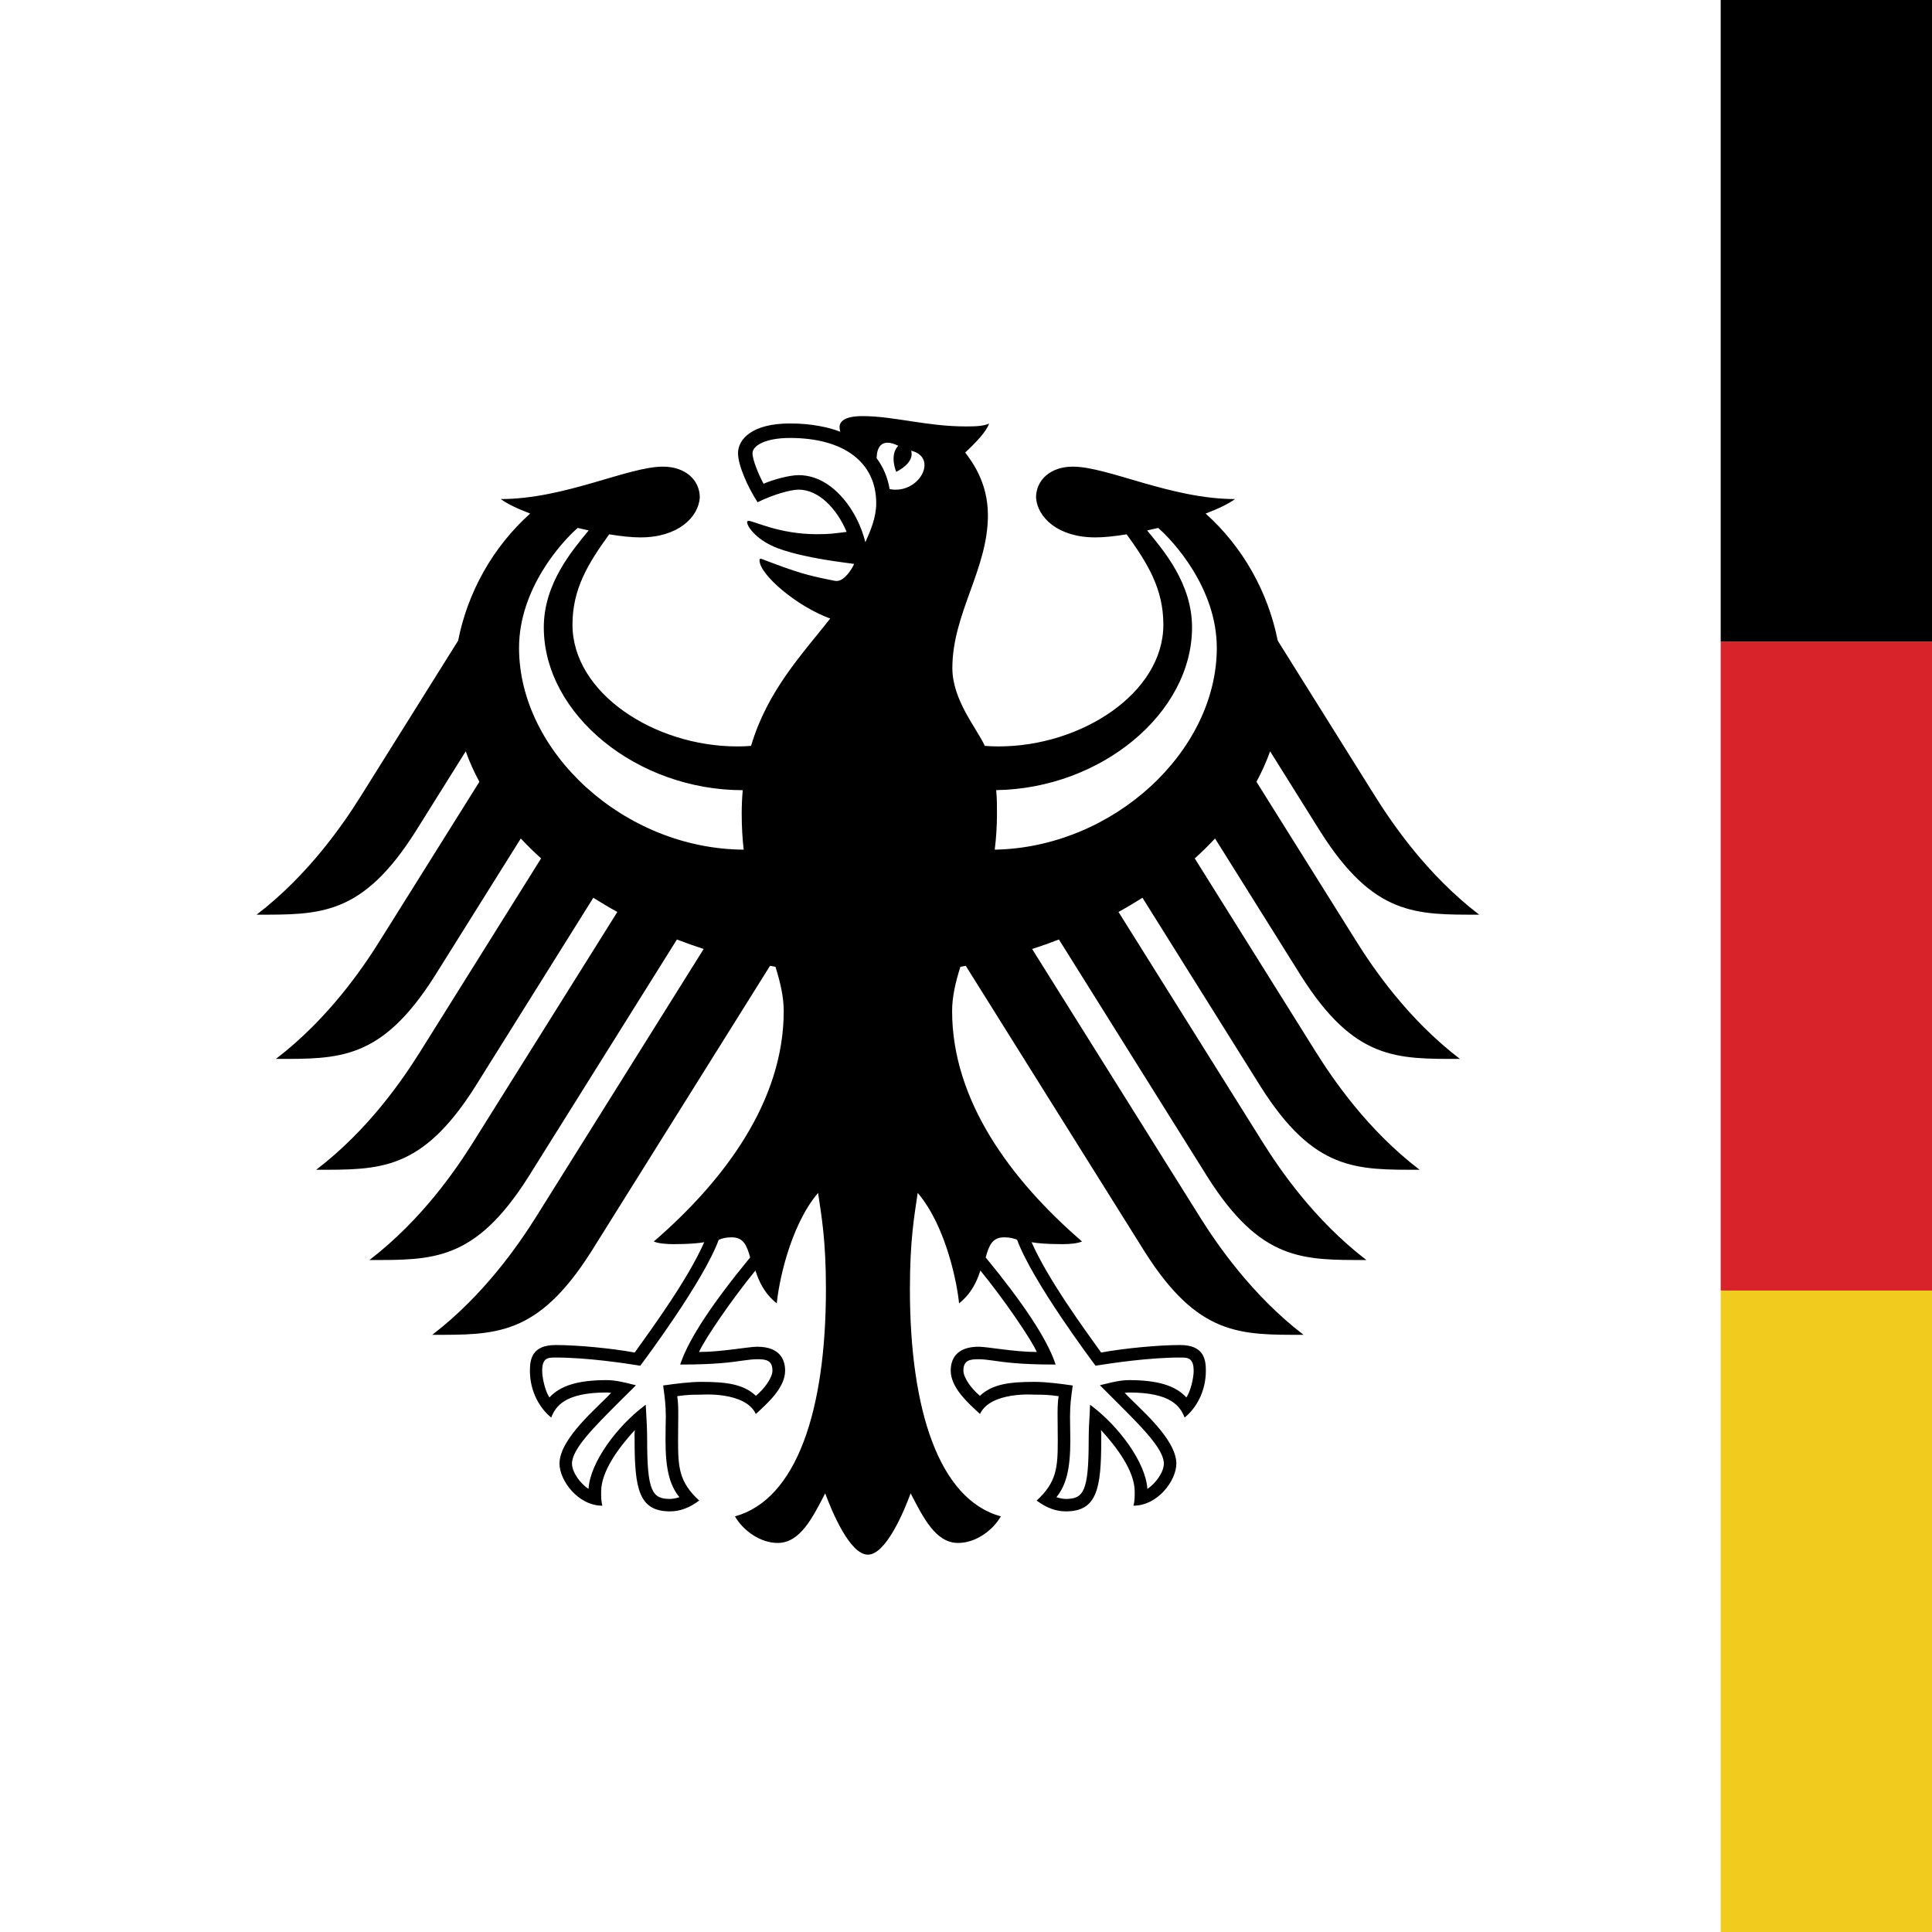
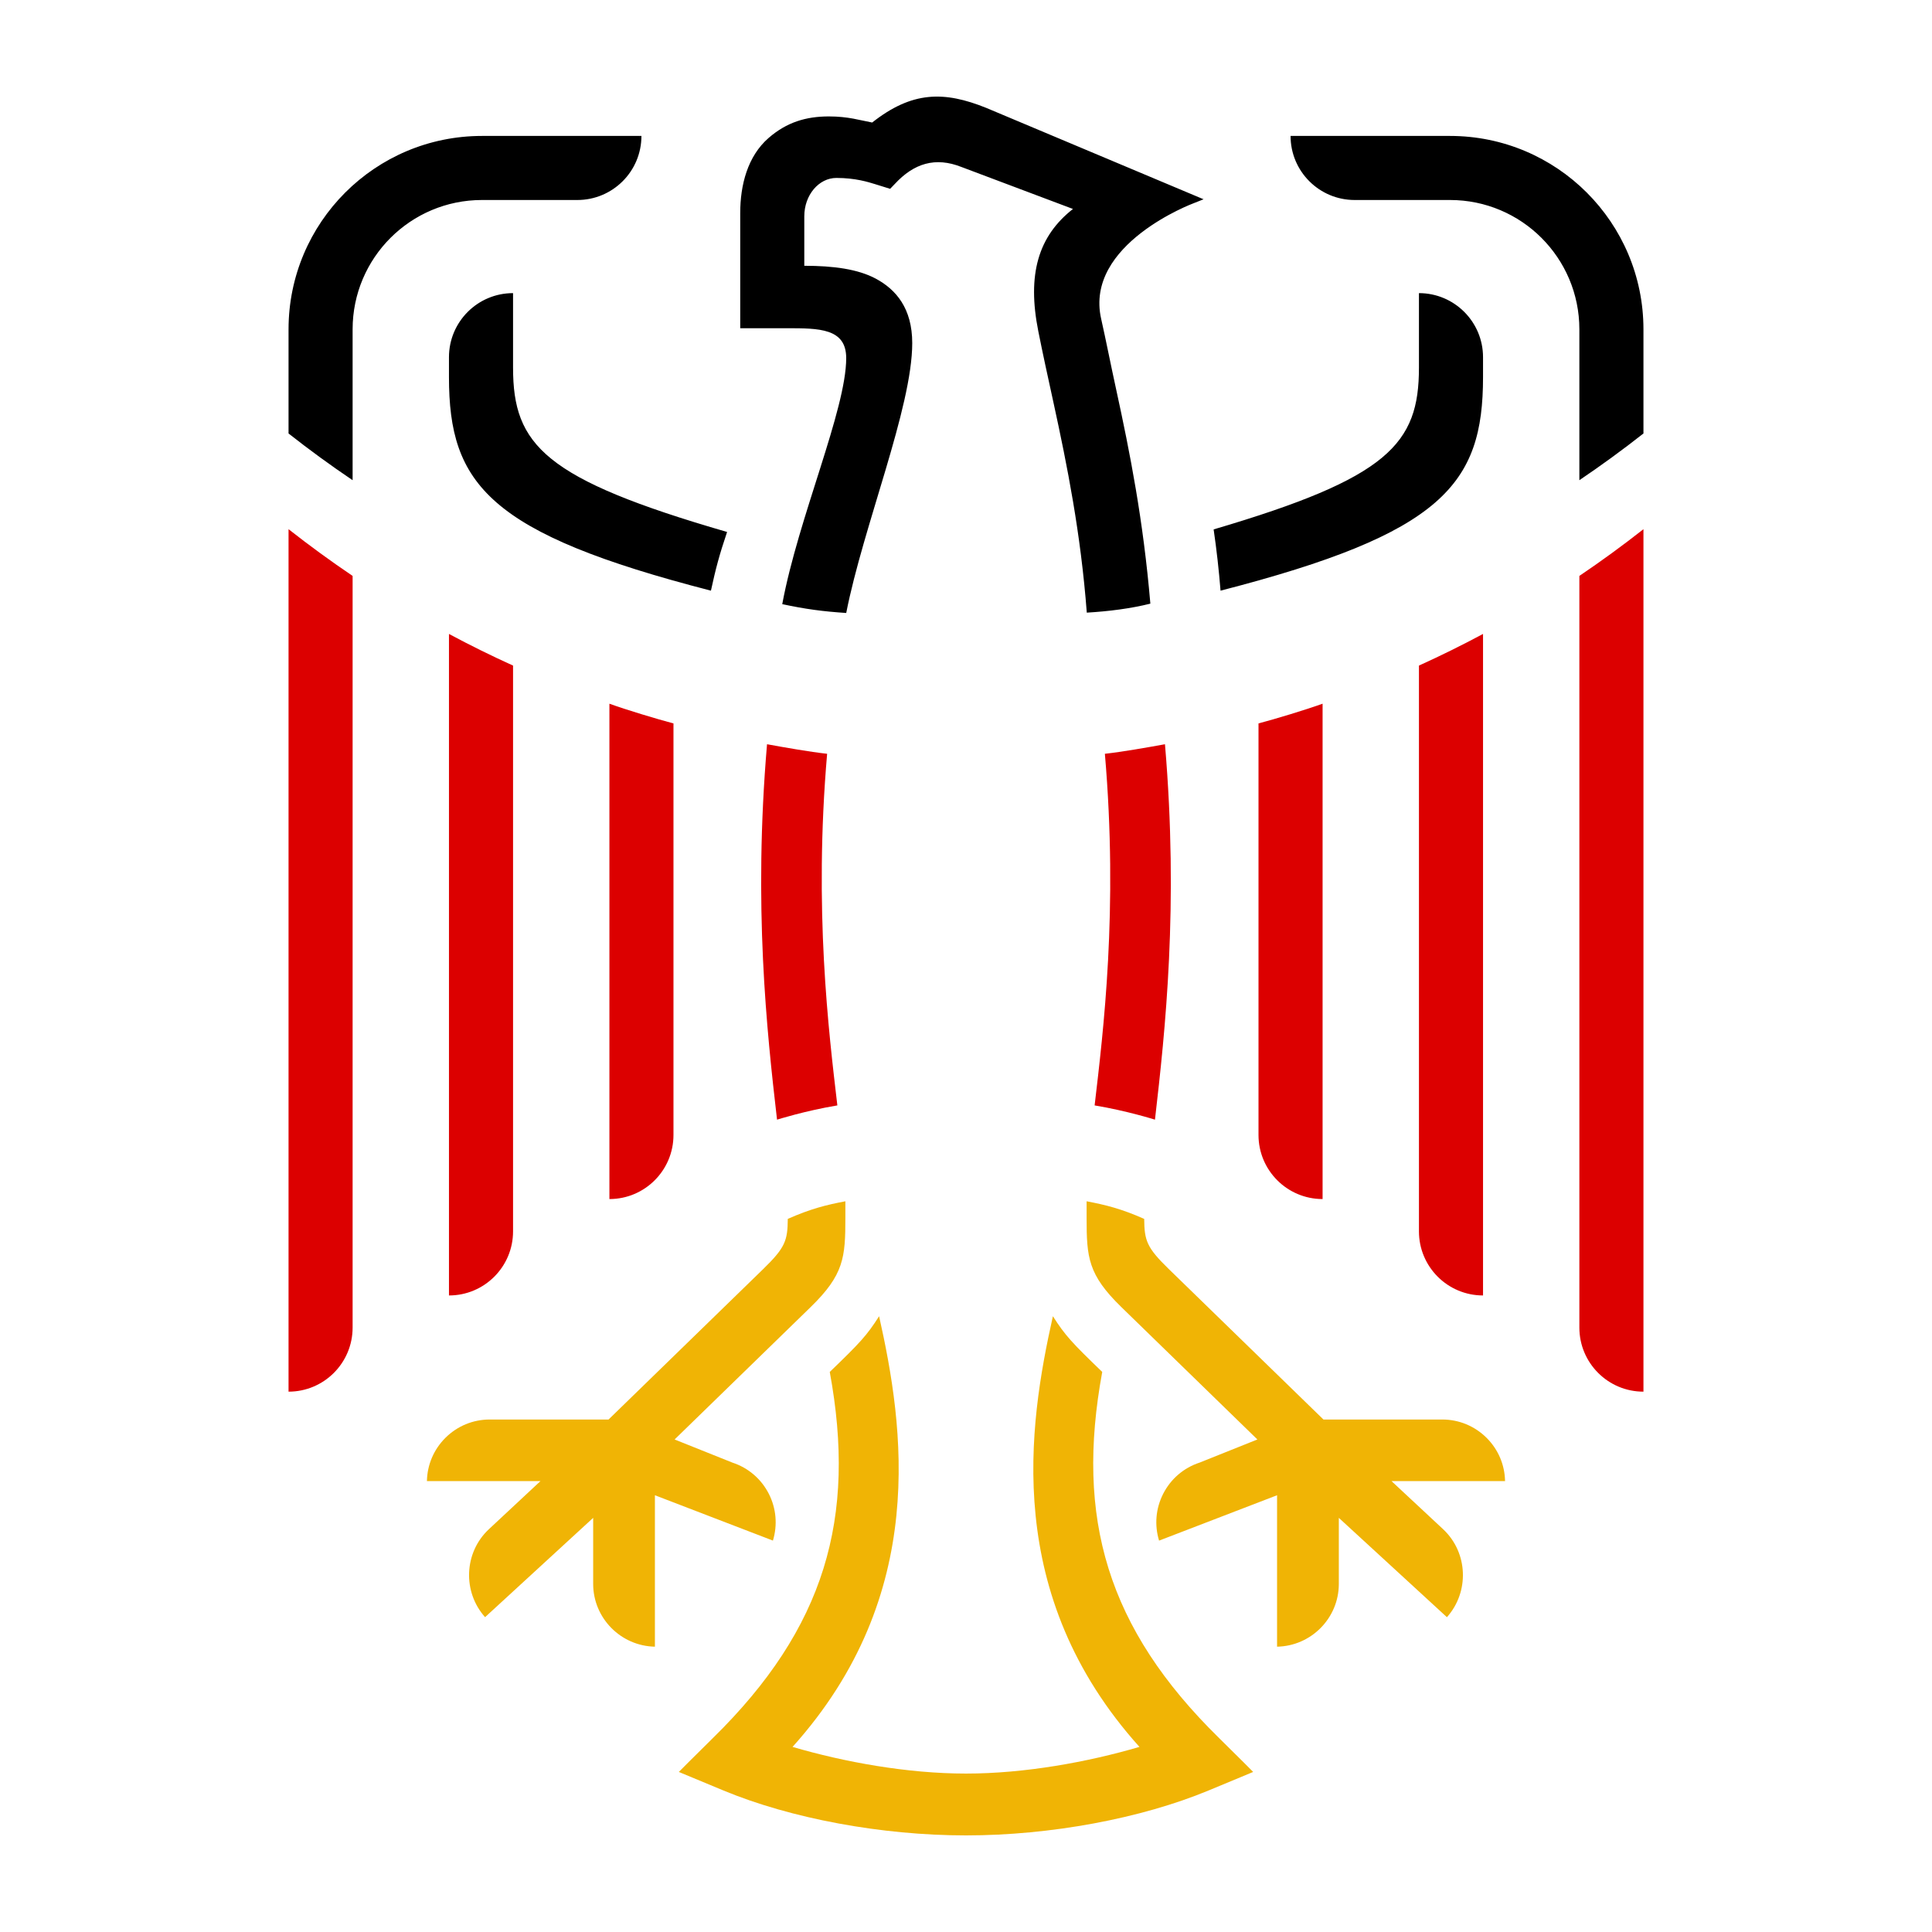
- <svg xmlns="http://www.w3.org/2000/svg" width="32" height="32" viewBox="0 0 32 32" fill="none">
-   <rect width="32" height="32" fill="white" />
-   <path d="M21.868 13.772C22.756 15.174 23.451 15.15 24.5 15.15C23.632 14.486 23.058 13.635 22.784 13.201L21.163 10.611C21.004 9.81 20.59 9.063 19.969 8.506C20.178 8.427 20.351 8.344 20.456 8.266C19.397 8.266 18.348 7.729 17.77 7.729C17.399 7.729 17.16 7.95 17.16 8.243C17.184 8.569 17.52 8.901 18.142 8.901C18.283 8.901 18.463 8.883 18.661 8.85C18.998 9.318 19.269 9.742 19.269 10.346C19.269 11.48 17.911 12.363 16.54 12.363C16.462 12.363 16.389 12.361 16.311 12.354C16.187 12.074 15.774 11.601 15.774 11.065C15.774 10.164 16.363 9.428 16.363 8.535C16.363 7.981 16.091 7.637 15.987 7.495C16.155 7.339 16.34 7.147 16.382 7.016C16.285 7.058 16.169 7.063 15.999 7.063C15.342 7.063 14.807 6.892 14.284 6.892C13.987 6.892 13.906 6.984 13.906 7.072C13.906 7.103 13.911 7.137 13.92 7.152C13.809 7.109 13.704 7.081 13.58 7.058C13.427 7.028 13.26 7.014 13.084 7.014C12.449 7.014 12.224 7.279 12.224 7.507C12.224 7.7 12.375 8.051 12.548 8.319C12.795 8.195 13.092 8.11 13.228 8.11C13.565 8.11 13.864 8.431 14.023 8.81C13.796 8.837 13.753 8.848 13.524 8.848C12.906 8.848 12.486 8.627 12.399 8.627C12.39 8.627 12.374 8.631 12.374 8.644C12.374 8.731 12.549 8.96 12.895 9.085C13.35 9.252 14.032 9.321 14.145 9.34C14.145 9.36 14.03 9.575 13.901 9.616C13.873 9.624 13.852 9.625 13.82 9.619C13.345 9.525 13.213 9.485 12.61 9.256C12.591 9.249 12.58 9.261 12.58 9.28C12.58 9.518 13.198 10.044 13.751 10.245C13.289 10.834 12.712 11.436 12.44 12.354C12.363 12.361 12.288 12.363 12.211 12.363C10.84 12.363 9.482 11.48 9.482 10.346C9.482 9.742 9.753 9.318 10.09 8.85C10.288 8.883 10.467 8.901 10.608 8.901C11.23 8.901 11.566 8.569 11.591 8.243C11.591 7.95 11.352 7.729 10.98 7.729C10.402 7.729 9.354 8.266 8.294 8.266C8.399 8.344 8.573 8.427 8.781 8.506C8.161 9.063 7.746 9.81 7.588 10.611L5.967 13.201C5.694 13.635 5.118 14.486 4.25 15.15C5.299 15.15 5.995 15.174 6.883 13.772L7.714 12.444C7.775 12.617 7.851 12.784 7.94 12.949L6.287 15.589C6.012 16.028 5.442 16.871 4.57 17.539C5.619 17.539 6.315 17.564 7.202 16.163L8.626 13.888C8.732 14.001 8.844 14.112 8.962 14.218L6.954 17.428C6.678 17.866 6.111 18.708 5.237 19.375C6.287 19.375 6.982 19.401 7.87 17.999L9.827 14.87C9.956 14.95 10.088 15.03 10.225 15.105L7.835 18.922C7.559 19.361 6.992 20.2 6.119 20.87C7.168 20.87 7.864 20.894 8.751 19.494L11.212 15.561C11.357 15.617 11.505 15.67 11.655 15.718L8.875 20.162C8.603 20.594 8.023 21.448 7.159 22.109C8.208 22.109 8.903 22.133 9.791 20.733L12.754 15.997C12.784 16.002 12.815 16.007 12.844 16.013C12.924 16.27 12.981 16.508 12.981 16.746C12.981 18.234 12.003 19.549 10.829 20.563C10.904 20.596 11.035 20.607 11.156 20.607C11.398 20.607 11.555 20.594 11.664 20.575C11.392 21.192 10.808 21.989 10.513 22.402C10.128 22.332 9.57 22.278 9.203 22.278C8.82 22.278 8.777 22.502 8.777 22.702C8.777 23.049 8.94 23.326 9.13 23.479C9.2 23.302 9.343 23.064 10.051 23.064C10.065 23.064 10.089 23.066 10.122 23.069C9.915 23.299 9.267 23.821 9.267 24.242C9.267 24.521 9.574 24.939 9.977 24.939C9.953 24.849 9.957 24.766 9.957 24.704C9.957 24.363 10.259 23.964 10.515 23.686C10.507 23.768 10.511 23.76 10.511 23.856C10.511 24.663 10.584 25.033 11.096 25.033C11.348 25.033 11.521 24.895 11.581 24.854C11.248 24.548 11.231 24.308 11.231 23.855C11.232 23.738 11.232 23.623 11.234 23.464C11.235 23.361 11.234 23.224 11.217 23.125C11.4 23.1 11.474 23.1 11.616 23.1C11.616 23.1 12.344 23.043 12.519 23.42C12.717 23.239 13.004 22.984 13.004 22.702C13.004 22.517 12.915 22.306 12.54 22.306C12.398 22.306 11.952 22.393 11.578 22.393C11.678 22.17 12.125 21.517 12.512 21.044C12.571 21.227 12.662 21.426 12.866 21.588C12.893 21.284 13.073 20.32 13.55 19.758C13.605 20.137 13.68 20.528 13.68 21.352C13.68 23.354 13.198 24.834 12.173 25.116C12.307 25.348 12.588 25.556 12.881 25.556C13.255 25.556 13.46 25.133 13.668 24.734C13.776 25.028 14.075 25.75 14.375 25.75C14.675 25.75 14.975 25.028 15.083 24.734C15.291 25.133 15.495 25.556 15.869 25.556C16.162 25.556 16.444 25.348 16.577 25.116C15.553 24.834 15.071 23.354 15.071 21.352C15.071 20.528 15.145 20.137 15.2 19.758C15.678 20.32 15.857 21.284 15.885 21.588C16.088 21.426 16.18 21.227 16.238 21.044C16.625 21.517 17.072 22.17 17.173 22.393C16.799 22.393 16.352 22.306 16.21 22.306C15.836 22.306 15.747 22.517 15.747 22.702C15.747 22.984 16.034 23.239 16.232 23.42C16.407 23.043 17.135 23.1 17.135 23.1C17.276 23.1 17.35 23.1 17.534 23.125C17.517 23.224 17.516 23.361 17.517 23.464C17.518 23.623 17.519 23.738 17.52 23.855C17.52 24.308 17.503 24.548 17.17 24.854C17.23 24.895 17.403 25.033 17.654 25.033C18.167 25.033 18.24 24.663 18.24 23.856C18.24 23.76 18.243 23.768 18.236 23.686C18.492 23.964 18.794 24.363 18.794 24.704C18.794 24.766 18.798 24.849 18.773 24.939C19.177 24.939 19.484 24.521 19.484 24.242C19.484 23.821 18.836 23.299 18.628 23.069C18.662 23.066 18.686 23.064 18.699 23.064C19.408 23.064 19.55 23.302 19.621 23.479C19.811 23.326 19.973 23.049 19.973 22.702C19.973 22.502 19.93 22.278 19.547 22.278C19.181 22.278 18.622 22.332 18.238 22.402C17.942 21.989 17.359 21.192 17.086 20.575C17.196 20.594 17.353 20.607 17.595 20.607C17.716 20.607 17.847 20.596 17.922 20.563C16.748 19.549 15.77 18.234 15.77 16.746C15.77 16.508 15.826 16.27 15.907 16.013C15.936 16.007 15.966 16.002 15.996 15.997L18.96 20.733C19.847 22.133 20.543 22.109 21.591 22.109C20.728 21.448 20.148 20.594 19.877 20.162L17.095 15.718C17.246 15.67 17.393 15.617 17.539 15.561L20 19.494C20.887 20.894 21.582 20.87 22.632 20.87C21.759 20.2 21.192 19.361 20.916 18.922L18.526 15.105C18.662 15.03 18.795 14.95 18.923 14.87L20.881 17.999C21.769 19.401 22.464 19.375 23.513 19.375C22.64 18.708 22.073 17.866 21.797 17.428L19.789 14.218C19.907 14.112 20.019 14.001 20.125 13.888L21.549 16.163C22.436 17.564 23.131 17.539 24.181 17.539C23.308 16.871 22.739 16.028 22.464 15.589L20.811 12.949C20.9 12.784 20.975 12.617 21.037 12.444L21.868 13.772V13.772ZM8.597 10.731C8.597 9.744 9.315 8.964 9.569 8.744C9.63 8.759 9.69 8.773 9.75 8.786C9.482 9.113 9.007 9.663 9.007 10.39C9.007 11.834 10.552 13.088 12.302 13.088C12.291 13.211 12.285 13.341 12.285 13.475C12.285 13.688 12.296 13.886 12.318 14.073C10.339 14.062 8.597 12.458 8.597 10.731V10.731ZM11.278 22.567L11.266 22.601H11.301C11.856 22.601 12.127 22.561 12.306 22.535C12.4 22.523 12.467 22.513 12.54 22.513C12.684 22.513 12.794 22.527 12.794 22.702C12.794 22.822 12.654 23.009 12.52 23.119C12.315 22.925 12.032 22.888 11.616 22.888C11.421 22.888 11.166 22.922 11.029 22.942L11.008 22.944L10.984 22.948L10.992 23.013C11.008 23.128 11.028 23.271 11.028 23.463L11.025 23.638L11.023 23.855C11.023 24.326 11.088 24.595 11.253 24.798C11.21 24.814 11.141 24.827 11.096 24.827C10.804 24.827 10.719 24.7 10.719 23.856C10.719 23.687 10.71 23.528 10.704 23.423L10.695 23.266L10.658 23.295C10.223 23.627 9.774 24.218 9.748 24.661C9.616 24.577 9.474 24.387 9.474 24.242C9.474 24 9.838 23.638 10.259 23.217L10.502 22.976L10.533 22.944L10.453 22.925C10.363 22.901 10.194 22.859 10.051 22.859C9.578 22.859 9.283 22.948 9.1 23.146C9.035 23.052 8.98 22.831 8.98 22.702C8.98 22.618 8.996 22.559 9.03 22.525C9.071 22.485 9.135 22.485 9.192 22.485H9.203C9.724 22.485 10.346 22.579 10.589 22.618L10.604 22.622L10.613 22.61C10.655 22.553 11.647 21.233 11.905 20.534C11.964 20.512 12.016 20.494 12.119 20.494C12.315 20.494 12.369 20.627 12.425 20.827C11.805 21.58 11.418 22.165 11.278 22.567V22.567ZM16.631 20.494C16.735 20.494 16.786 20.512 16.846 20.534C17.104 21.233 18.096 22.553 18.138 22.61L18.147 22.622L18.162 22.618C18.405 22.579 19.027 22.485 19.547 22.485H19.559C19.615 22.485 19.679 22.485 19.72 22.525C19.754 22.559 19.771 22.618 19.771 22.702C19.771 22.831 19.716 23.052 19.65 23.146C19.468 22.948 19.172 22.859 18.699 22.859C18.557 22.859 18.389 22.901 18.297 22.925L18.26 22.933L18.218 22.944L18.491 23.217C18.912 23.638 19.277 24 19.277 24.242C19.277 24.387 19.135 24.577 19.004 24.661C18.976 24.218 18.528 23.627 18.092 23.295L18.055 23.267L18.048 23.423C18.041 23.528 18.032 23.687 18.032 23.856C18.032 24.7 17.947 24.827 17.654 24.827C17.609 24.827 17.541 24.814 17.498 24.798C17.662 24.595 17.728 24.326 17.728 23.855L17.725 23.638L17.723 23.463C17.723 23.271 17.743 23.128 17.759 23.013L17.767 22.948L17.721 22.942C17.584 22.922 17.33 22.888 17.135 22.888C16.719 22.888 16.436 22.925 16.231 23.119C16.096 23.009 15.957 22.822 15.957 22.702C15.957 22.527 16.067 22.513 16.21 22.513C16.283 22.513 16.351 22.523 16.445 22.535C16.624 22.561 16.894 22.601 17.45 22.601H17.484L17.473 22.567C17.332 22.165 16.946 21.58 16.326 20.827C16.381 20.627 16.436 20.494 16.631 20.494V20.494ZM14.333 8.981C14.271 8.725 14.14 8.461 13.972 8.263C13.82 8.084 13.568 7.87 13.228 7.87C13.073 7.87 12.812 7.942 12.647 8.012C12.585 7.9 12.464 7.629 12.464 7.507C12.464 7.381 12.678 7.254 13.084 7.254C13.978 7.254 14.513 7.658 14.513 8.335C14.513 8.572 14.419 8.789 14.333 8.981V8.981ZM14.735 8.101C14.703 7.91 14.63 7.736 14.519 7.588C14.524 7.413 14.597 7.246 14.878 7.383C14.726 7.539 14.844 7.815 14.844 7.815C14.844 7.815 15.156 7.671 15.091 7.465C15.554 7.576 15.221 8.196 14.735 8.101V8.101ZM16.476 14.073C16.5 13.88 16.513 13.679 16.513 13.475C16.513 13.363 16.514 13.234 16.5 13.087C18.228 13.062 19.744 11.819 19.744 10.39C19.744 9.663 19.269 9.113 19 8.786C19.061 8.773 19.122 8.759 19.183 8.744C19.436 8.964 20.154 9.744 20.154 10.731C20.154 12.446 18.437 14.038 16.476 14.073" fill="black" />
-   <path d="M30.5 21.375H32V32H28.5V21.375H30.5Z" fill="#F1CC1F" />
-   <path d="M30.5 10.625H32V21.375H28.5V10.625H30.5Z" fill="#D8232A" />
-   <path d="M28.5 10.625H32V-2.38419e-07H28.5V10.625Z" fill="black" />
+ <svg xmlns="http://www.w3.org/2000/svg" version="1.1" width="1000" height="1000">
+   <g clip-path="url(#SvgjsClipPath1464)">
+     <rect width="1000" height="1000" fill="#ffffff" />
+     <g transform="matrix(1.168831,0,0,1.168831,149.3506,50)">
+       <svg id="uuid-5f3c3869-9b01-499a-b13a-2bdd34e041a1" viewBox="0 0 600 770" width="600" height="770">
+         <path d="M28.37,212.256v332.861c0,15.68-12.69,28.38-28.37,28.38V191.566c9.21,7.23,18.67,14.14,28.37,20.69ZM71.04,237.956v292.941c15.68,0,28.38-12.7,28.38-28.38v-250.55c-9.63-4.36-19.1-9.04-28.38-14.01ZM142.09,268.846v219.361c15.66,0,28.37-12.7,28.37-28.38v-182.25c-7.37-1.94-20.92-6.03-28.37-8.73ZM243.03,446.736c-3.84-32.8-10.49-86.53-4.53-155.71-7.8-.87-18.53-2.76-26.61-4.23-6.1,71.62-.15,126.64,4.43,166.25,0,0,12.39-3.93,26.71-6.31ZM571.62,212.256v332.861c0,15.68,12.7,28.38,28.38,28.38V191.566c-9.21,7.23-18.67,14.14-28.38,20.69ZM500.58,251.966v250.55c0,15.68,12.7,28.38,28.38,28.38V237.956c-9.29,4.97-18.75,9.65-28.38,14.01ZM429.53,277.576v182.25c0,15.68,12.72,28.38,28.38,28.38v-219.361c-7.46,2.7-21,6.79-28.38,8.73ZM383.68,453.046c4.58-39.61,10.53-94.63,4.43-166.25-8.08,1.47-18.81,3.36-26.61,4.23,5.96,69.18-.7,122.91-4.54,155.71,14.33,2.38,26.72,6.31,26.72,6.31Z" style="fill:#dc0000;" />
+         <path d="M162.24,686.43c-15.08-.29-27.3-12.62-27.34-27.73v-29.32l-47.87,43.98c-10.02-11.22-9.35-28.55,1.6-38.87l22.92-21.38h-50.27c.14-7.24,3.03-14.01,8.15-19.13,5.25-5.24,12.24-8.15,19.67-8.15h52.61l68.54-66.68c9.71-9.46,10.76-12.55,10.83-22.16,10.06-4.45,16.89-6.16,25.5-7.8v7.39c0,17.44-.59,25.08-15.4,39.49-15.22,14.8-60.22,58.6-60.22,58.6l25.56,10.23c7.09,2.32,12.82,7.25,16.19,13.88,3.26,6.45,3.89,13.77,1.79,20.67l-52.26-20.08v67.06h0ZM300,770c37.33,0,77.53-7.46,107.54-19.94l19.63-8.16s-6.34-6.42-15.09-15c-49.66-48.69-63.66-97.5-51.75-162.14-13.4-12.91-16.45-16.18-21.85-24.67-10.89,48.62-22.28,123.31,38.33,190.72-22.91,6.72-50.82,11.81-76.81,11.81s-53.9-5.09-76.81-11.81c60.61-67.41,49.22-142.1,38.33-190.72-5.4,8.49-8.45,11.76-21.85,24.67,11.91,64.64-2.09,113.45-51.76,162.14-8.74,8.58-15.08,15-15.08,15l19.63,8.16c30.01,12.48,70.21,19.94,107.54,19.94ZM437.75,686.43c15.09-.29,27.31-12.62,27.35-27.73v-29.32l47.87,43.99c10.01-11.23,9.35-28.56-1.6-38.88l-22.93-21.38h50.27c-.13-7.24-3.02-14.01-8.14-19.13-5.26-5.24-12.24-8.15-19.68-8.15h-52.6l-68.54-66.68c-9.71-9.46-10.76-12.55-10.84-22.16-10.05-4.45-16.89-6.16-25.5-7.8v7.39c0,17.44.6,25.08,15.41,39.49,15.21,14.8,60.22,58.6,60.22,58.6l-25.56,10.23c-7.09,2.32-12.82,7.25-16.19,13.88-3.26,6.45-3.9,13.77-1.79,20.68l52.25-20.09v67.06Z" style="fill:#f0b405;" />
+         <path d="M366.47,129.549c6.2,28.4,12.03,58.07,15.17,94.99-8.75,2.18-18.39,3.4-28.15,3.98-2.67-35.1-8.65-65.03-14.73-92.92-2.47-11.27-4.8-21.93-6.73-31.64-5.04-25.19-.05-42.14,15.34-54.2l-49.38-18.59c-11.55-4.57-21.05-1.65-29.55,7.55l-2.04,2.12-6.69-2.08c-2.99-.92-8.68-2.74-17.1-2.74-7.72,0-14.22,7.49-14.22,17.01v21.89c12.91,0,23.73,1.47,31.62,5.68,9.05,4.84,16.18,13.22,16.18,28.57,0,28.58-21.68,81.06-29.23,119.5-10.21-.67-18.08-1.71-28.33-3.91,7.08-38.19,28.32-86.08,28.32-108.94,0-13.25-11.97-13.25-26.47-13.25h-20.46v-51.04c0-12.35,3.25-25.11,12.56-33.21,7.99-6.95,16.55-9.54,26.7-9.54,8.6,0,13.73,1.7,19.17,2.7,17.7-13.95,31.87-14,50.54-6.47l96.22,40.46-4.51,1.79s-48.34,18.01-40.85,51.15c2.12,9.41,4.18,19.98,6.62,31.14ZM85.66,17.418C38.36,17.418,0,55.758,0,103.069v46.11c9.2,7.24,18.66,14.14,28.37,20.69v-66.8c0-31.64,25.65-57.28,57.29-57.28h42.24c7.82,0,14.92-3.17,20.06-8.31,5.14-5.12,8.31-12.23,8.31-20.06h-70.61ZM194.2,192.799c-80.93-23.46-94.78-38.45-94.78-72.77v-33c-15.68,0-28.38,12.7-28.38,28.38v8.8c0,47.47,17.62,69.23,116.01,94.58,2.1-9.68,3.69-15.76,7.15-25.99ZM443.73,17.418c0,7.83,3.17,14.941,8.31,20.061,5.14,5.14,12.24,8.31,20.06,8.31h42.24c31.64,0,57.28,25.64,57.28,57.28v66.8c9.71-6.55,19.17-13.45,28.38-20.69v-46.11c0-47.31-38.36-85.65-85.66-85.65l-70.61-0ZM412.72,218.789c98.4-25.35,116.24-47.11,116.24-94.58v-8.8c0-15.68-12.71-28.38-28.38-28.38v33c0,33.76-13.46,48.82-90.92,71.63,1.31,8.88,2.34,18.16,3.06,27.13Z" />
+       </svg>
+     </g>
+   </g>
+   <defs>
+     <clipPath id="SvgjsClipPath1464">
+       <rect width="1000" height="1000" x="0" y="0" rx="0" ry="0" />
+     </clipPath>
+   </defs>
</svg>
